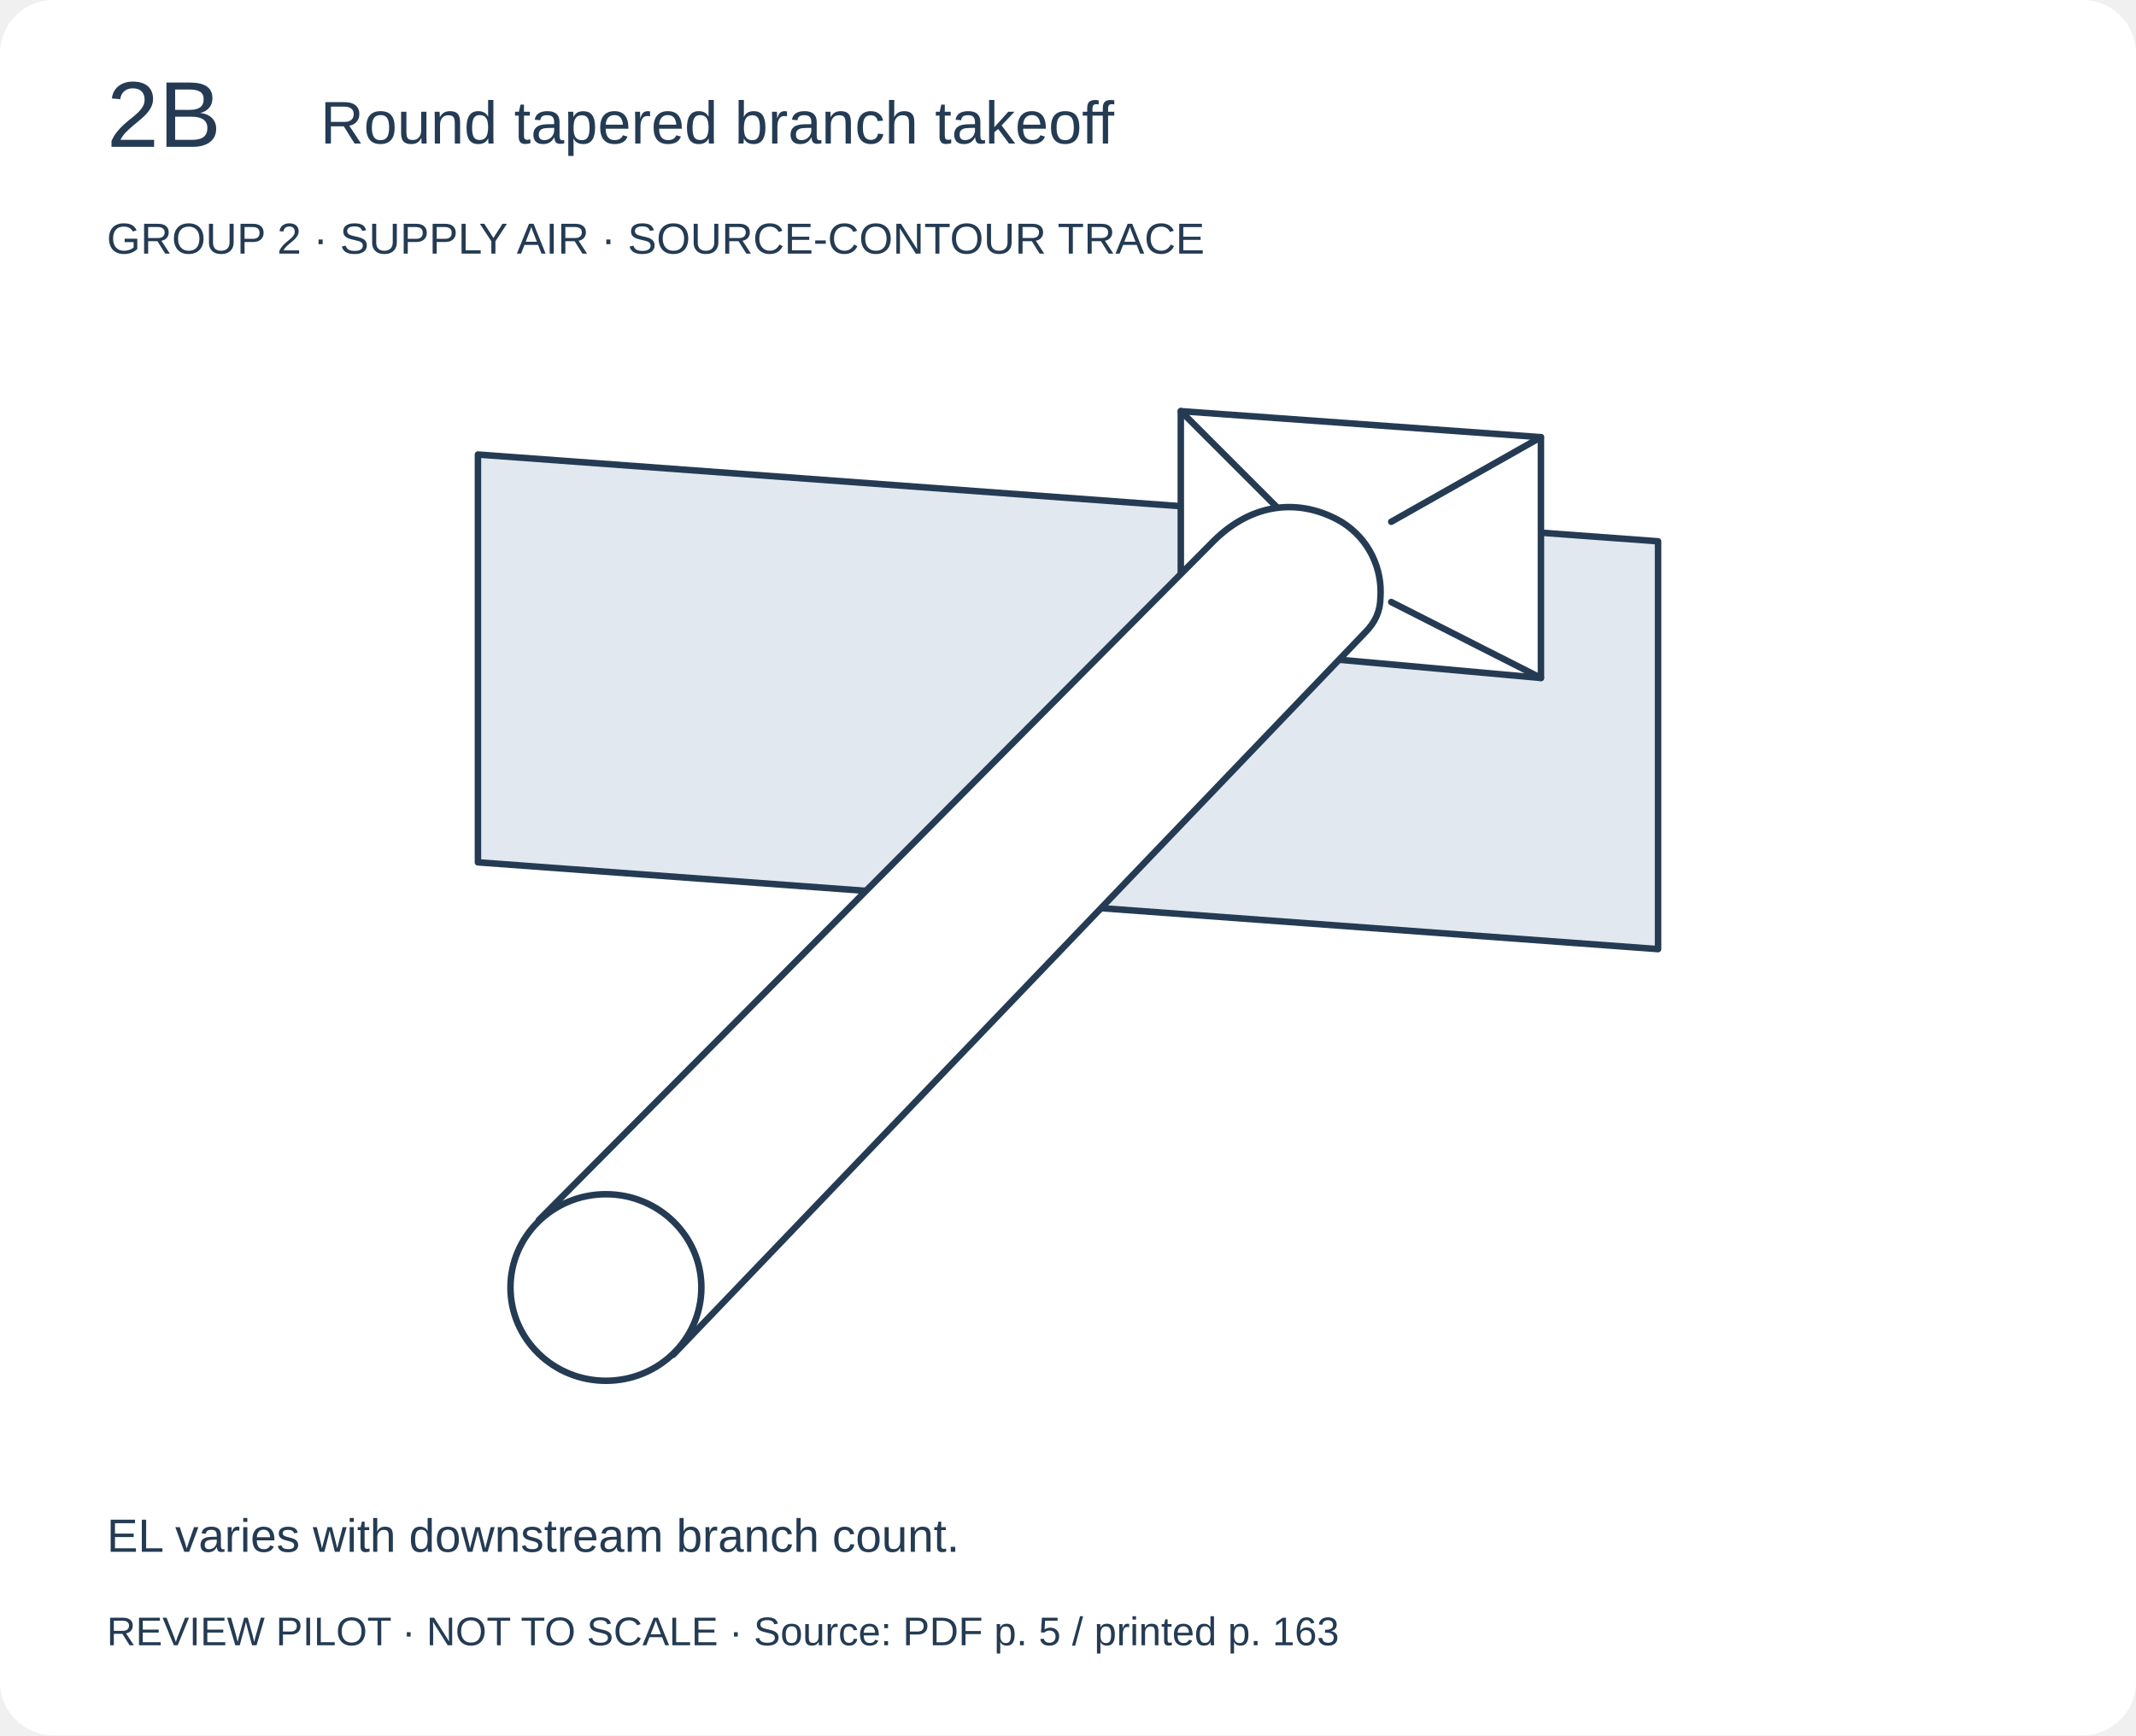
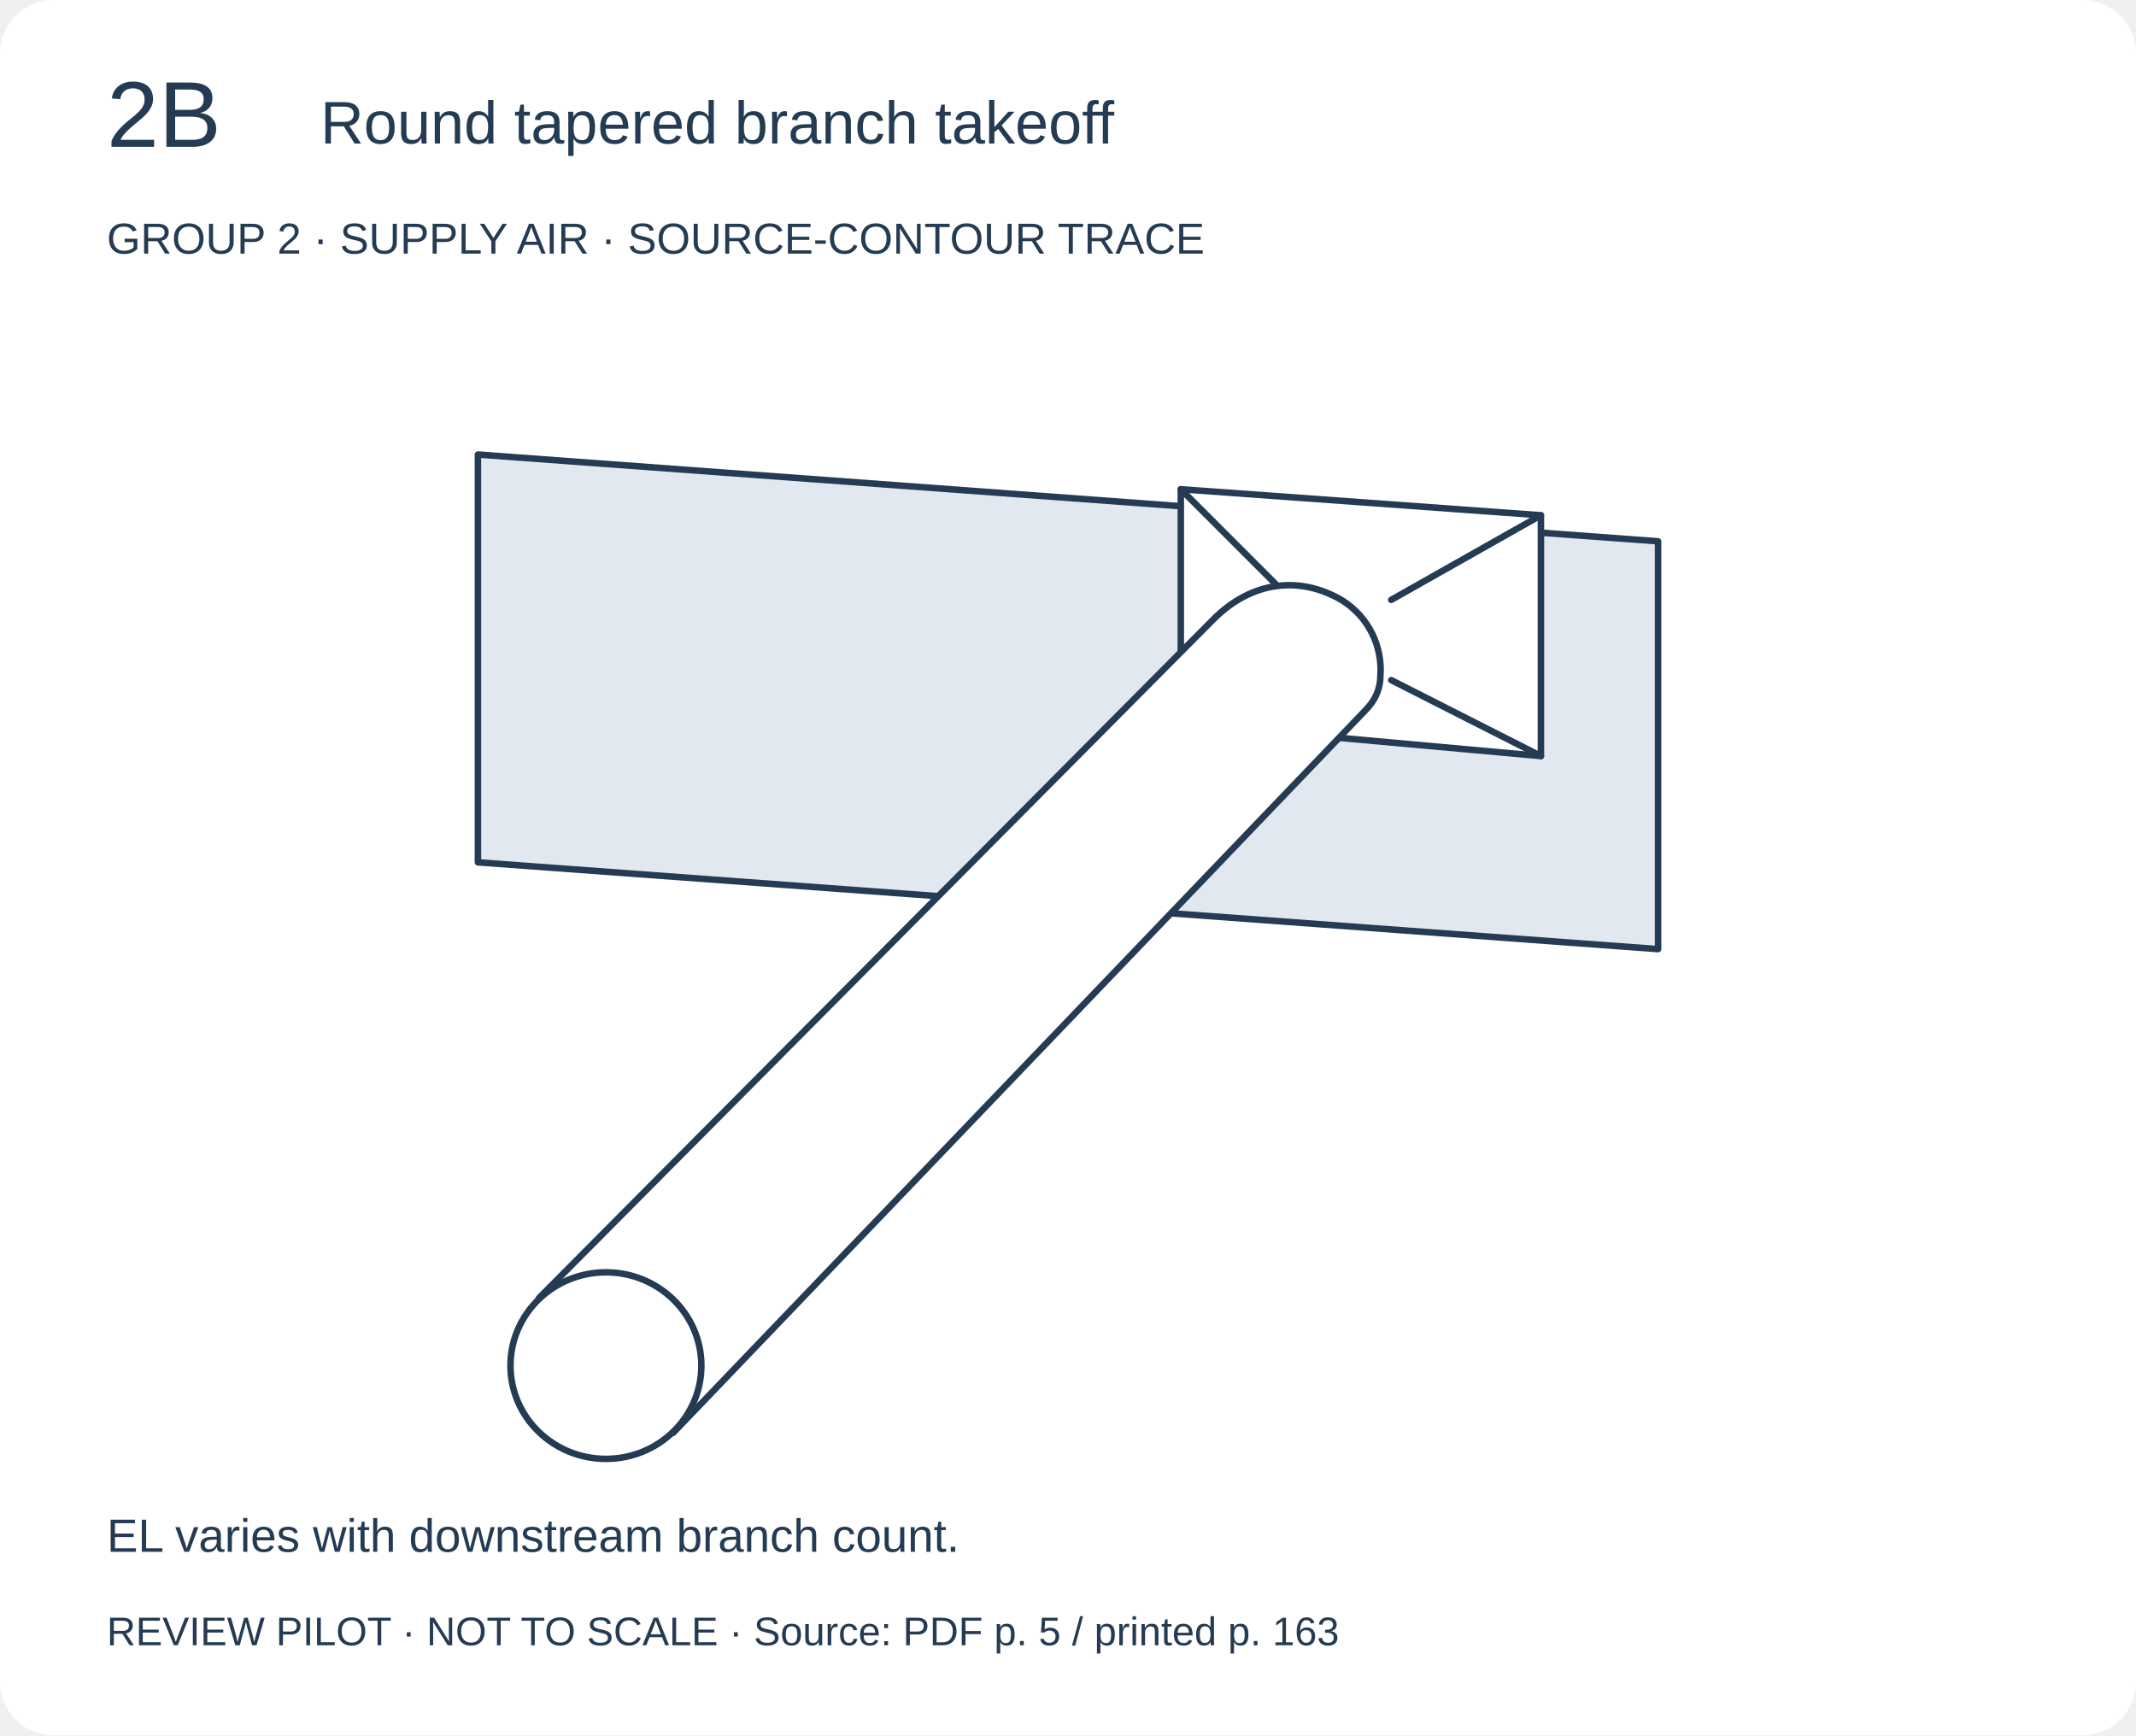
<svg xmlns="http://www.w3.org/2000/svg" width="640" height="520" viewBox="0 0 640 520" role="img" aria-labelledby="title desc">
  <defs>
    <marker id="arrow" markerWidth="8" markerHeight="6" refX="7" refY="3" orient="auto">
      <path d="M0 0L8 3L0 6Z" fill="#64748b" />
    </marker>
  </defs>
  <style>text{font-family:Arial,sans-serif;fill:#243b53;stroke:none}path,ellipse{stroke-linejoin:round;stroke-linecap:round}</style>
  <rect width="640" height="520" rx="16" fill="white" />
  <text x="32" y="44" font-size="28">2B</text>
  <text x="96" y="43" font-size="18">Round tapered branch takeoff</text>
  <text x="32" y="76" font-size="13">GROUP 2 · SUPPLY AIR · SOURCE-CONTOUR TRACE</text>
  <g stroke="#243b53" stroke-width="2.3" fill="none">
    <g transform="translate(143.2 105) scale(0.65)" fill="none" stroke="#243b53" stroke-width="3" stroke-linecap="round" stroke-linejoin="round">
      <path d="M0 48L544 88L544 276L0 236Z" fill="#e2e8f0" />
-       <path d="M324 28L490 40V151L324 136Z" fill="white" />
-       <path d="M324 28L369 73M490 40L421 79M490 151L421 116M324 136L369 110" />
-       <path d="M28 401L339 88C357 70 379 68 398 79C411 87 417 101 416 114Q416 123 409 130L90 463Z" fill="white" />
-       <ellipse cx="59" cy="432" rx="44" ry="43" fill="white" />
+       <g transform="translate(0 36)">
+         <path d="M324 28L490 40V151L324 136Z" fill="white" />
+         <path d="M324 28L369 73M490 40L421 79M490 151L421 116M324 136L369 110" />
+         <path d="M28 401L339 88C357 70 379 68 398 79C411 87 417 101 416 114Q416 123 409 130L90 463Z" fill="white" />
+         <ellipse cx="59" cy="432" rx="44" ry="43" fill="white" />
+       </g>
    </g>
  </g>
  <text x="32" y="465" font-size="14">EL varies with downstream branch count.</text>
  <text x="32" y="493" font-size="12">REVIEW PILOT · NOT TO SCALE · Source: PDF p. 5 / printed p. 163</text>
</svg>
